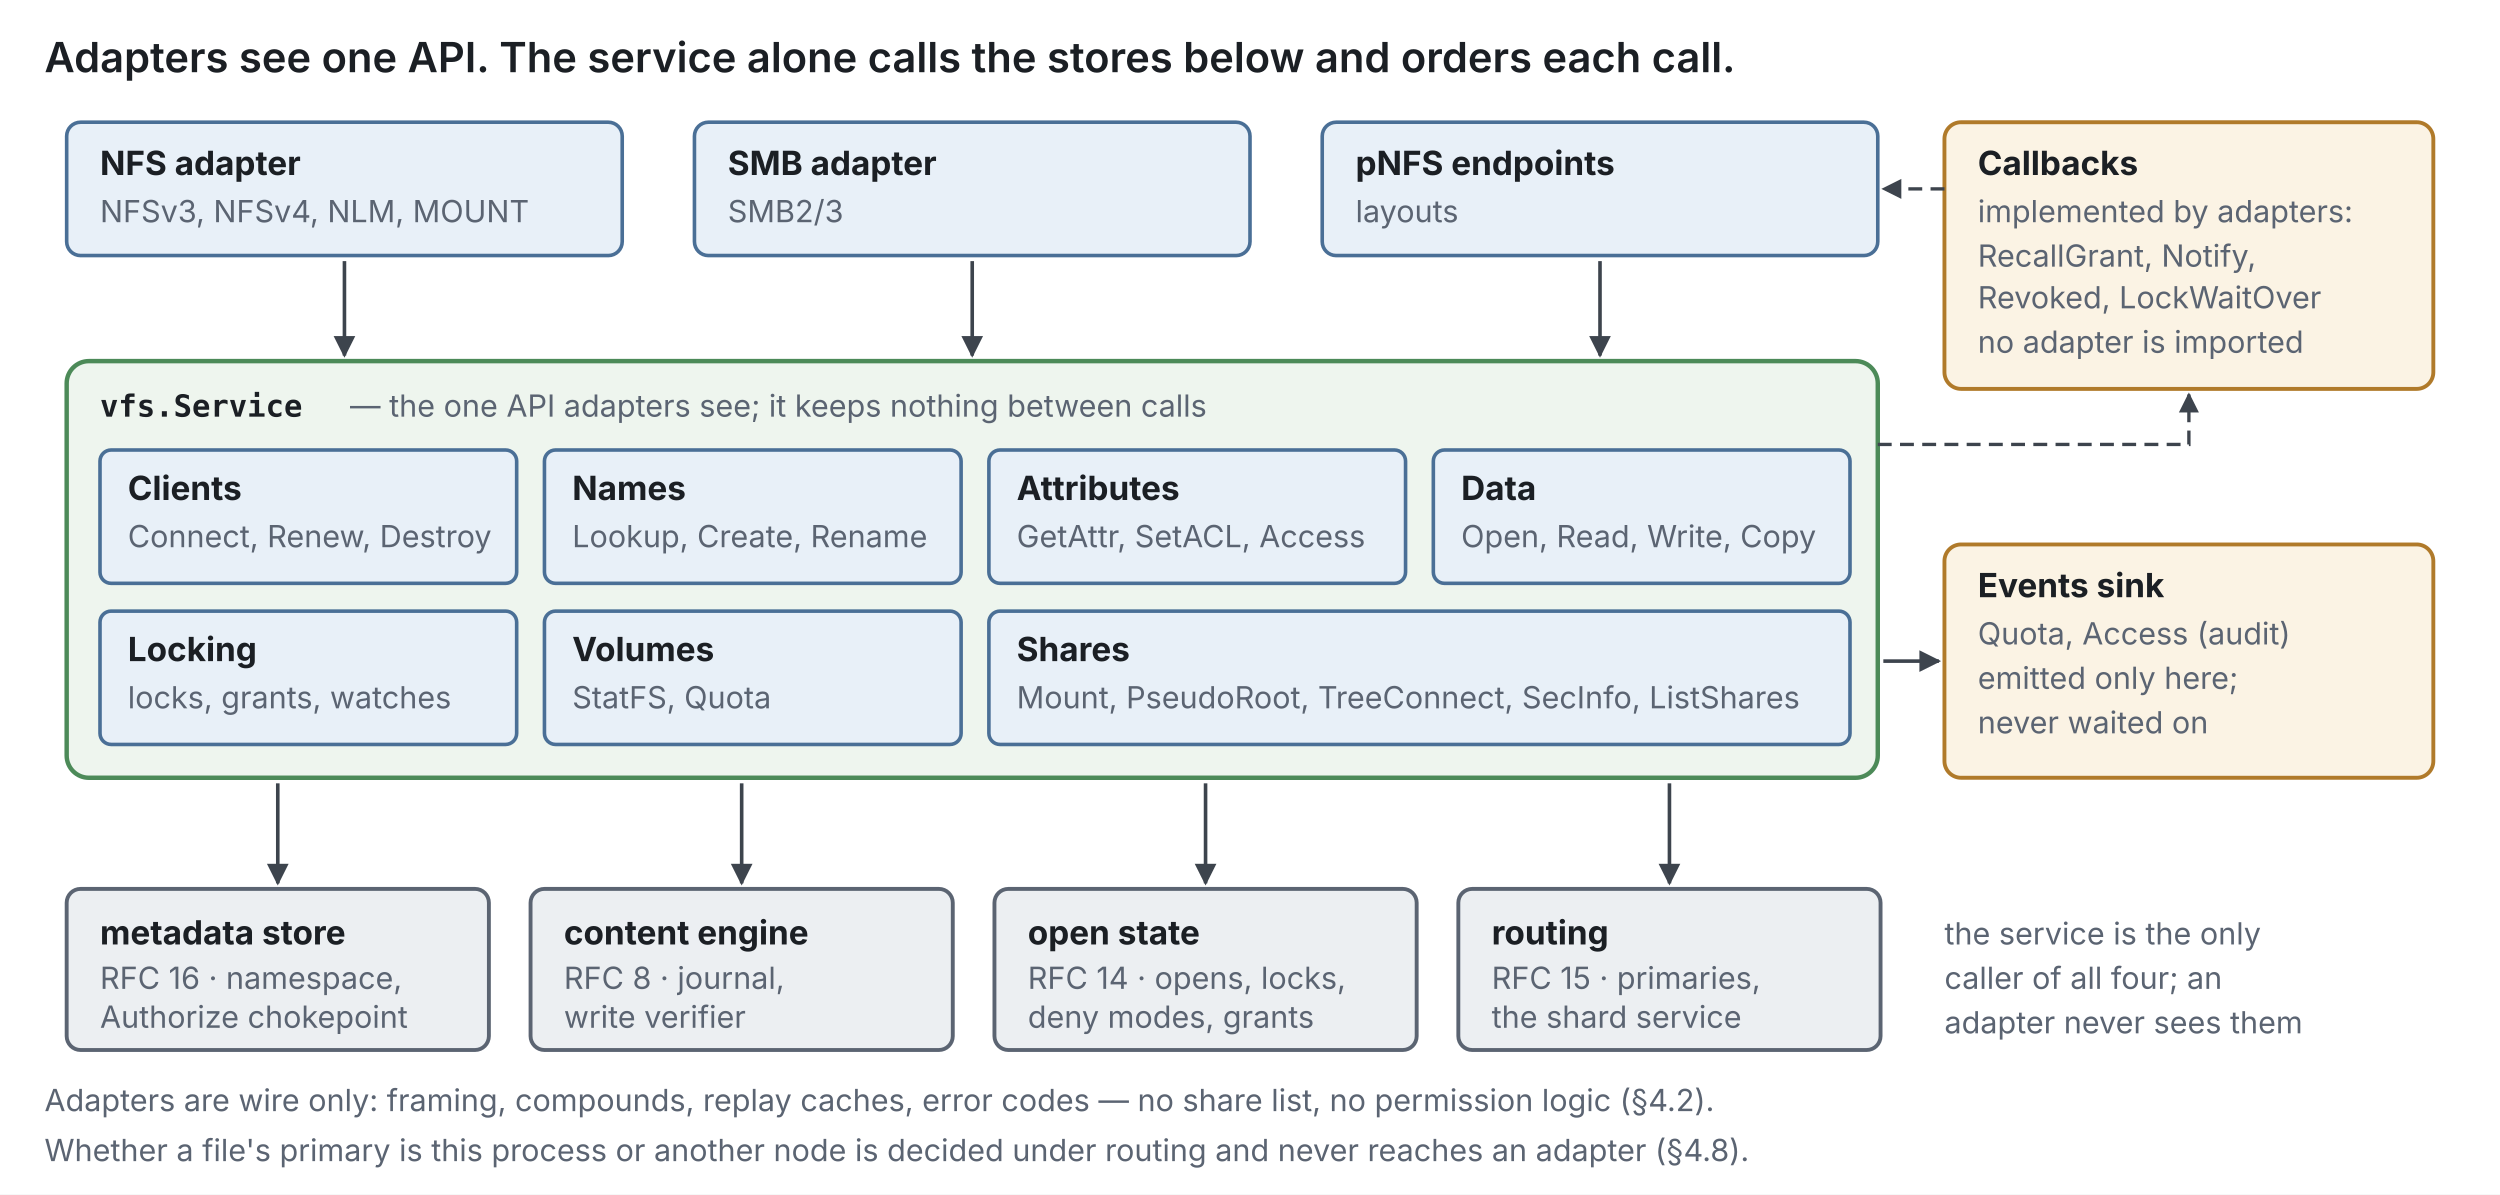
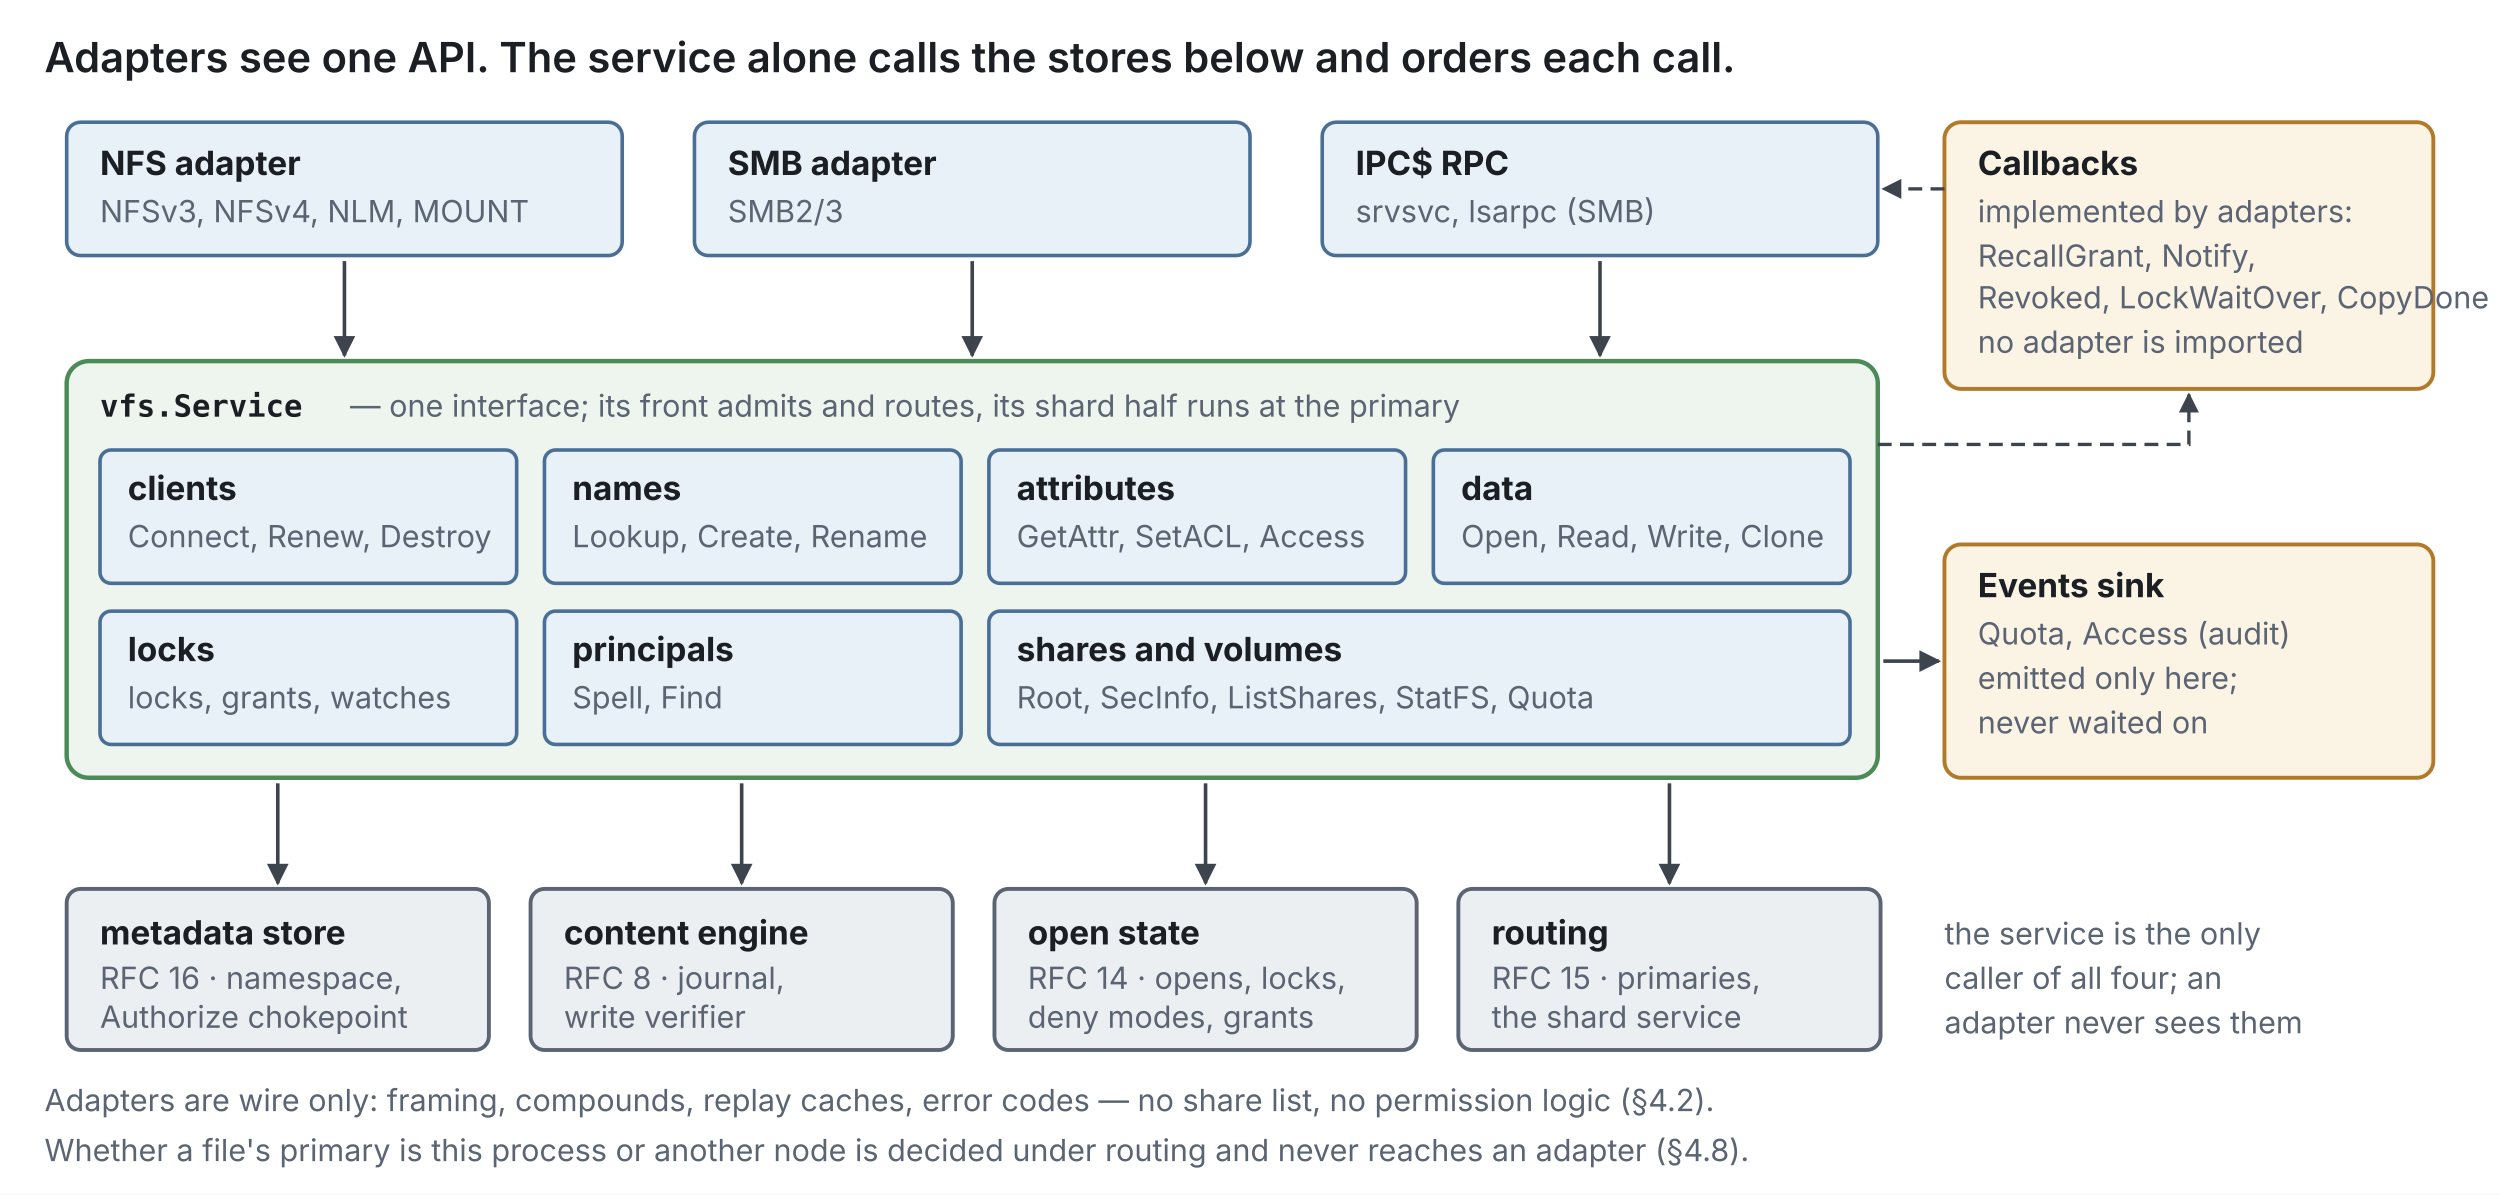
<svg xmlns="http://www.w3.org/2000/svg" viewBox="0 0 900 430" width="900" height="430" font-family="system-ui,-apple-system,Segoe UI,sans-serif">
  <defs>
    <marker id="a" viewBox="0 0 10 10" refX="9" refY="5" markerWidth="6" markerHeight="6" orient="auto-start-reverse">
      <path d="M0,0 L10,5 L0,10 z" fill="#3d444d" />
    </marker>
    <marker id="r" viewBox="0 0 10 10" refX="9" refY="5" markerWidth="6" markerHeight="6" orient="auto-start-reverse">
      <path d="M0,0 L10,5 L0,10 z" fill="#b04a4a" />
    </marker>
    <marker id="g" viewBox="0 0 10 10" refX="9" refY="5" markerWidth="6" markerHeight="6" orient="auto-start-reverse">
      <path d="M0,0 L10,5 L0,10 z" fill="#4c8a58" />
    </marker>
    <style>
      .t{font-size:15px;font-weight:600;fill:#1b1f24}.h{font-size:12px;font-weight:700;fill:#1b1f24}
      .s{font-size:11px;fill:#5b6472}.e{font-size:11px;fill:#b04a4a}.ok{font-size:11px;font-weight:600;fill:#4c8a58}
      .no{font-size:12px;font-weight:700;fill:#b04a4a}
      .m{font-family:ui-monospace,SFMono-Regular,Menlo,monospace;font-size:11px;font-weight:600;fill:#1b1f24}
      .pr{fill:#e8f0f8;stroke:#4a6f96;stroke-width:1.3}
      .sv{fill:#eef5ee;stroke:#4c8a58;stroke-width:1.6}
      .st{fill:#eceff2;stroke:#5b6472;stroke-width:1.4}
      .dr{fill:#fbf3e4;stroke:#b07a2a;stroke-width:1.4}
      .bad{fill:#f8eaea;stroke:#b04a4a;stroke-width:1.3}
      .ln{stroke:#3d444d;stroke-width:1.3;fill:none;marker-end:url(#a)}
      .gl{stroke:#4c8a58;stroke-width:1.8;fill:none;marker-end:url(#g)}
      .ex{stroke:#b04a4a;stroke-width:1.1;fill:none;marker-end:url(#r)}
      .cb{stroke:#3d444d;stroke-width:1.2;fill:none;stroke-dasharray:5 3;marker-end:url(#a)}
      .life{stroke:#9aa3ad;stroke-width:1;stroke-dasharray:3 3}
      .zone{fill:none;stroke:#9aa3ad;stroke-width:1;stroke-dasharray:4 3}
    </style>
  </defs>
  <rect width="900" height="430" fill="#ffffff" />
  <text x="16" y="26" class="t">Adapters see one API. The service alone calls the stores below and orders each call.</text>
  <rect x="24" y="44" width="200" height="48" rx="5" class="pr" />
  <text x="36" y="63" class="h">NFS adapter</text>
  <text x="36" y="80" class="s">NFSv3, NFSv4, NLM, MOUNT</text>
  <rect x="250" y="44" width="200" height="48" rx="5" class="pr" />
  <text x="262" y="63" class="h">SMB adapter</text>
  <text x="262" y="80" class="s">SMB2/3</text>
  <rect x="476" y="44" width="200" height="48" rx="5" class="pr" />
-   <text x="488" y="63" class="h">pNFS endpoints</text>
-   <text x="488" y="80" class="s">layouts</text>
+   <text x="488" y="63" class="h">IPC$ RPC</text>
+   <text x="488" y="80" class="s">srvsvc, lsarpc (SMB)</text>
  <path d="M124,94 L124,128" class="ln" />
  <path d="M350,94 L350,128" class="ln" />
  <path d="M576,94 L576,128" class="ln" />
  <rect x="24" y="130" width="652" height="150" rx="8" class="sv" />
  <text x="36" y="150" class="m">vfs.Service</text>
-   <text x="126" y="150" class="s">— the one API adapters see; it keeps nothing between calls</text>
+   <text x="126" y="150" class="s">— one interface; its front admits and routes, its shard half runs at the primary</text>
  <rect x="36" y="162" width="150" height="48" rx="4" class="pr" />
-   <text x="46" y="180" class="h">Clients</text>
+   <text x="46" y="180" class="h">clients</text>
  <text x="46" y="197" class="s">Connect, Renew, Destroy</text>
  <rect x="196" y="162" width="150" height="48" rx="4" class="pr" />
-   <text x="206" y="180" class="h">Names</text>
+   <text x="206" y="180" class="h">names</text>
  <text x="206" y="197" class="s">Lookup, Create, Rename</text>
  <rect x="356" y="162" width="150" height="48" rx="4" class="pr" />
-   <text x="366" y="180" class="h">Attributes</text>
+   <text x="366" y="180" class="h">attributes</text>
  <text x="366" y="197" class="s">GetAttr, SetACL, Access</text>
  <rect x="516" y="162" width="150" height="48" rx="4" class="pr" />
-   <text x="526" y="180" class="h">Data</text>
-   <text x="526" y="197" class="s">Open, Read, Write, Copy</text>
+   <text x="526" y="180" class="h">data</text>
+   <text x="526" y="197" class="s">Open, Read, Write, Clone</text>
  <rect x="36" y="220" width="150" height="48" rx="4" class="pr" />
-   <text x="46" y="238" class="h">Locking</text>
+   <text x="46" y="238" class="h">locks</text>
  <text x="46" y="255" class="s">locks, grants, watches</text>
  <rect x="196" y="220" width="150" height="48" rx="4" class="pr" />
-   <text x="206" y="238" class="h">Volumes</text>
-   <text x="206" y="255" class="s">StatFS, Quota</text>
+   <text x="206" y="238" class="h">principals</text>
+   <text x="206" y="255" class="s">Spell, Find</text>
  <rect x="356" y="220" width="310" height="48" rx="4" class="pr" />
-   <text x="366" y="238" class="h">Shares</text>
-   <text x="366" y="255" class="s">Mount, PseudoRoot, TreeConnect, SecInfo, ListShares</text>
+   <text x="366" y="238" class="h">shares and volumes</text>
+   <text x="366" y="255" class="s">Root, SecInfo, ListShares, StatFS, Quota</text>
  <rect x="700" y="44" width="176" height="96" rx="6" class="dr" />
  <text x="712" y="63" class="h">Callbacks</text>
  <text x="712" y="80" class="s">implemented by adapters:</text>
  <text x="712" y="96" class="s">RecallGrant, Notify,</text>
-   <text x="712" y="111" class="s">Revoked, LockWaitOver</text>
+   <text x="712" y="111" class="s">Revoked, LockWaitOver, CopyDone</text>
  <text x="712" y="127" class="s">no adapter is imported</text>
  <path d="M676,160 L788,160 L788,142" class="cb" />
  <path d="M700,68 L678,68" class="cb" />
  <rect x="700" y="196" width="176" height="84" rx="6" class="dr" />
  <text x="712" y="215" class="h">Events sink</text>
  <text x="712" y="232" class="s">Quota, Access (audit)</text>
  <text x="712" y="248" class="s">emitted only here;</text>
  <text x="712" y="264" class="s">never waited on</text>
  <path d="M678,238 L698,238" class="ln" />
  <path d="M100,282 L100,318" class="ln" />
  <path d="M267,282 L267,318" class="ln" />
  <path d="M434,282 L434,318" class="ln" />
  <path d="M601,282 L601,318" class="ln" />
  <rect x="24" y="320" width="152" height="58" rx="5" class="st" />
  <text x="36" y="340" class="h">metadata store</text>
  <text x="36" y="356" class="s">RFC 16 · namespace,</text>
  <text x="36" y="370" class="s">Authorize chokepoint</text>
  <rect x="191" y="320" width="152" height="58" rx="5" class="st" />
  <text x="203" y="340" class="h">content engine</text>
  <text x="203" y="356" class="s">RFC 8 · journal,</text>
  <text x="203" y="370" class="s">write verifier</text>
  <rect x="358" y="320" width="152" height="58" rx="5" class="st" />
  <text x="370" y="340" class="h">open state</text>
  <text x="370" y="356" class="s">RFC 14 · opens, locks,</text>
  <text x="370" y="370" class="s">deny modes, grants</text>
  <rect x="525" y="320" width="152" height="58" rx="5" class="st" />
  <text x="537" y="340" class="h">routing</text>
  <text x="537" y="356" class="s">RFC 15 · primaries,</text>
  <text x="537" y="370" class="s">the shard service</text>
  <text x="700" y="340" class="s">the service is the only</text>
  <text x="700" y="356" class="s">caller of all four; an</text>
  <text x="700" y="372" class="s">adapter never sees them</text>
  <text x="16" y="400" class="s">Adapters are wire only: framing, compounds, replay caches, error codes — no share list, no permission logic (§4.2).</text>
  <text x="16" y="418" class="s">Whether a file's primary is this process or another node is decided under routing and never reaches an adapter (§4.8).</text>
</svg>
